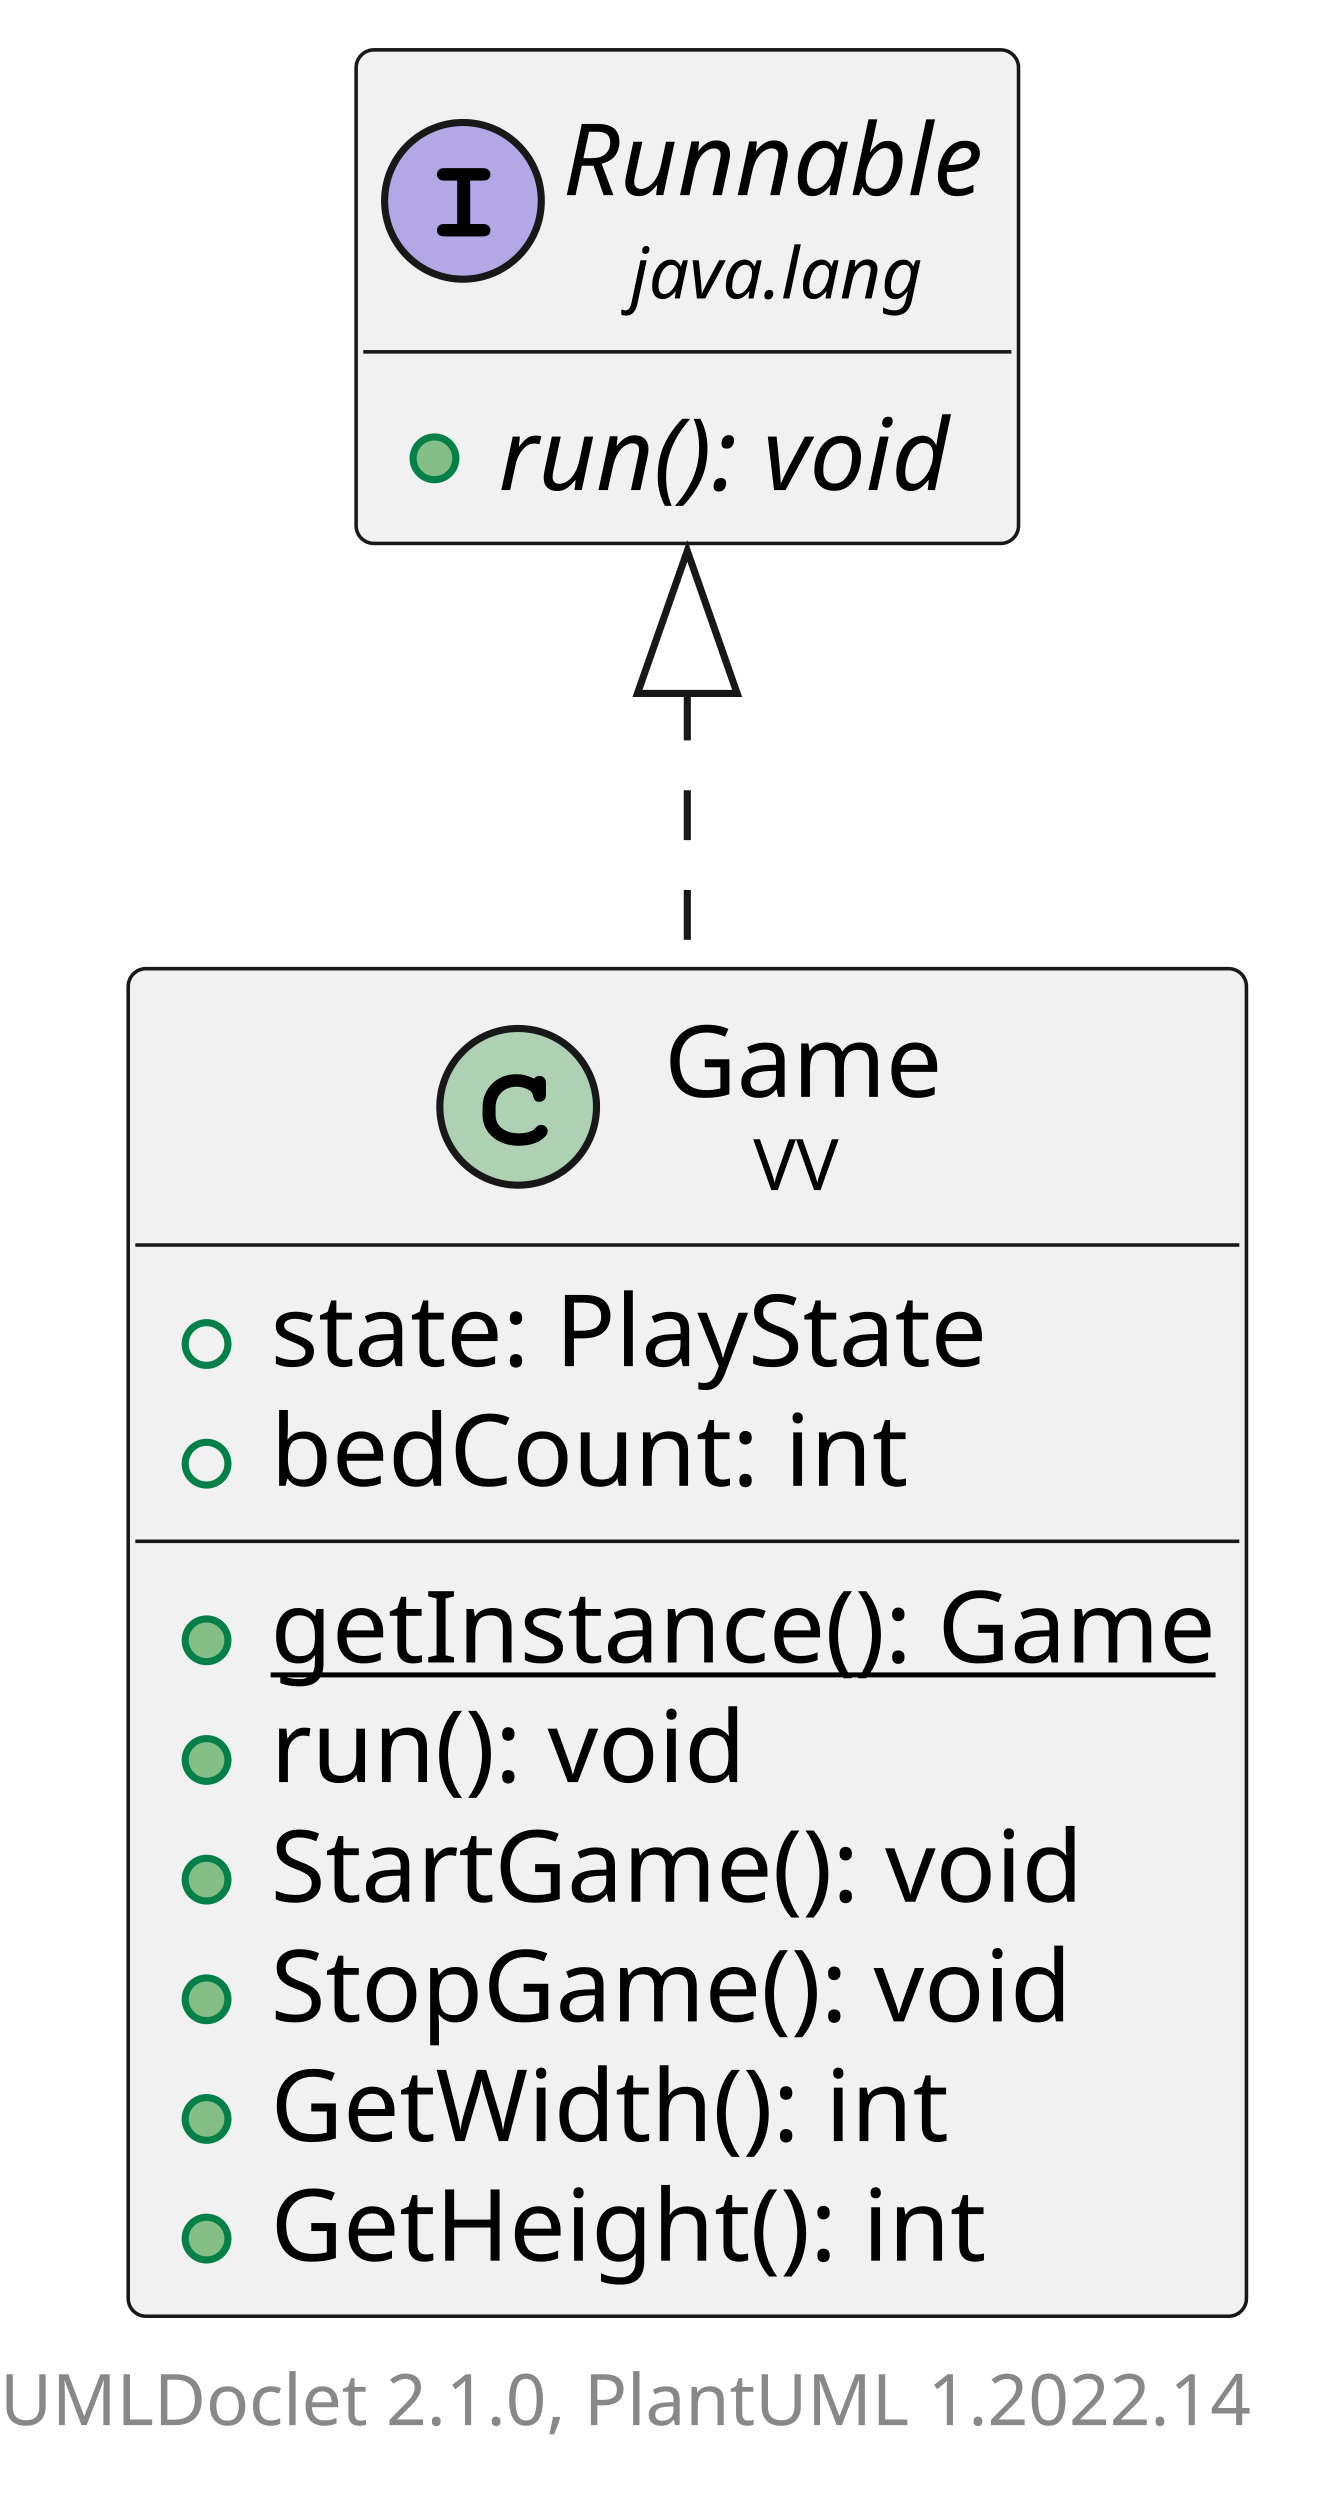
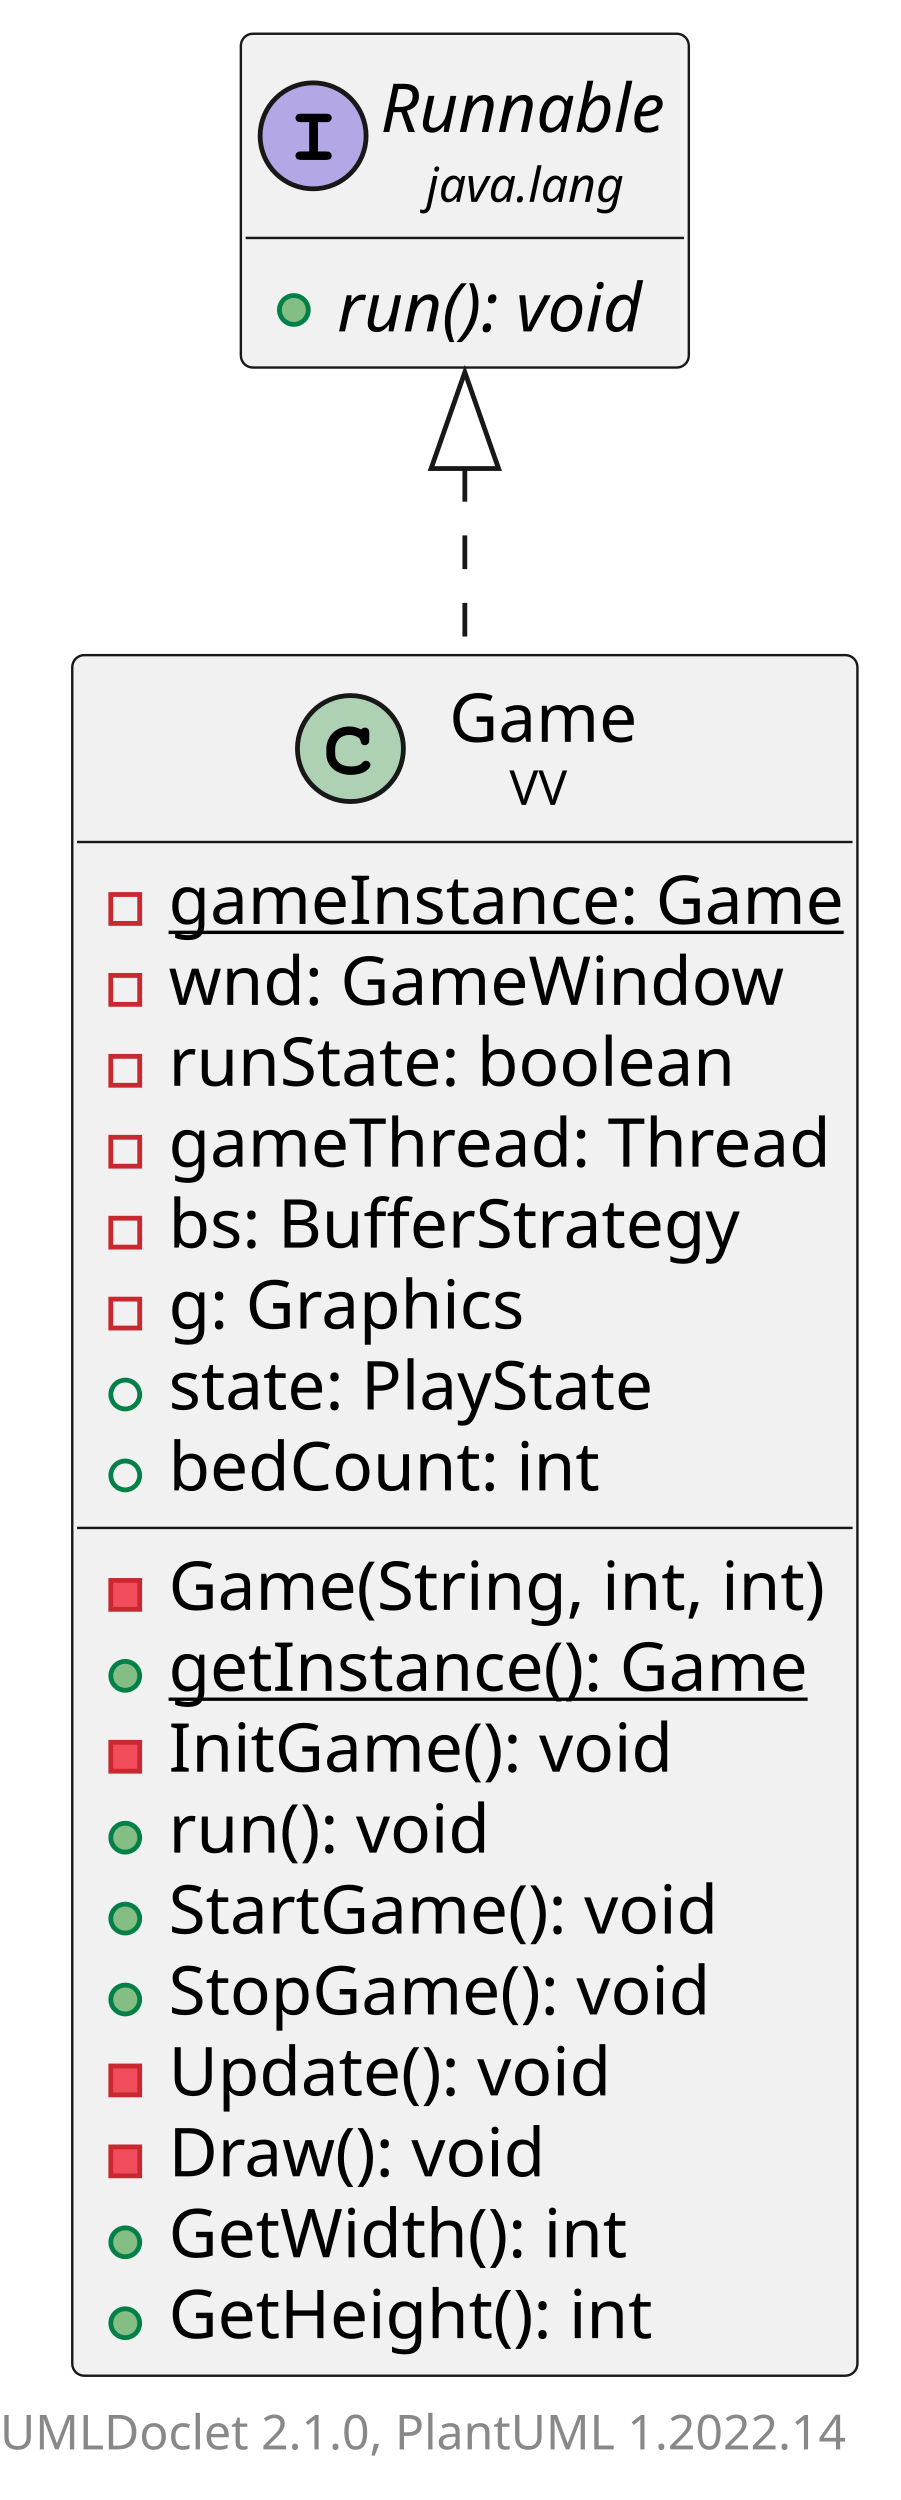
- <svg xmlns="http://www.w3.org/2000/svg" xmlns:xlink="http://www.w3.org/1999/xlink" contentStyleType="text/css" height="351px" preserveAspectRatio="none" style="width:187px;height:351px;background:#FFFFFF;" version="1.1" viewBox="0 0 187 351" width="187px" zoomAndPan="magnify">
+ <svg xmlns="http://www.w3.org/2000/svg" xmlns:xlink="http://www.w3.org/1999/xlink" contentStyleType="text/css" height="519px" preserveAspectRatio="none" style="width:187px;height:519px;background:#FFFFFF;" version="1.1" viewBox="0 0 187 519" width="187px" zoomAndPan="magnify">
  <defs />
  <g>
    <a href="Game.html" target="_top" title="Game.html" xlink:actuate="onRequest" xlink:href="Game.html" xlink:show="new" xlink:title="Game.html" xlink:type="simple">
      <g id="elem_VV.Game">
-         <rect codeLine="5" fill="#F1F1F1" height="189.199" id="VV.Game" rx="2.5" ry="2.5" style="stroke:#181818;stroke-width:0.5;" width="157" x="18" y="136" />
+         <rect codeLine="5" fill="#F1F1F1" height="357.199" id="VV.Game" rx="2.5" ry="2.5" style="stroke:#181818;stroke-width:0.5;" width="163" x="15" y="136" />
        <ellipse cx="72.75" cy="155.4" fill="#ADD1B2" rx="11" ry="11" style="stroke:#181818;stroke-width:1.0;" />
        <path d="M67.75,156.556 C67.75,159.056 69.891,160.869 72.812,160.869 C74.047,160.869 75.219,160.572 75.969,160.056 C76.578,159.634 76.906,159.213 76.906,158.806 C76.906,158.338 76.484,157.931 75.984,157.931 C75.75,157.931 75.531,158.009 75.328,158.213 C74.891,158.65 74.891,158.65 74.719,158.744 C74.266,158.978 73.625,159.119 72.859,159.119 C70.859,159.119 69.578,158.103 69.578,156.525 L69.578,155.478 C69.578,153.775 70.797,152.572 72.5,152.572 C73.078,152.572 73.656,152.713 74.125,152.963 C74.594,153.228 74.766,153.416 74.828,153.775 C74.953,154.447 75.203,154.697 75.734,154.697 C76.016,154.697 76.297,154.556 76.484,154.338 C76.609,154.166 76.656,153.994 76.656,153.556 L76.656,152.197 C76.656,151.775 76.641,151.634 76.516,151.463 C76.344,151.213 76.062,151.056 75.734,151.056 C75.422,151.056 75.219,151.166 75,151.431 C73.828,150.931 73.391,150.822 72.438,150.822 C69.766,150.822 67.75,152.838 67.75,155.463 L67.75,156.556 Z " fill="#000000" />
        <text fill="#000000" font-family="sans-serif" font-size="14" lengthAdjust="spacing" textLength="39" x="93.25" y="154.006">Game</text>
        <text fill="#000000" font-family="sans-serif" font-size="10" lengthAdjust="spacing" textLength="14" x="105.75" y="167.09">VV</text>
-         <line style="stroke:#181818;stroke-width:0.5;" x1="19" x2="174" y1="174.8" y2="174.8" />
-         <ellipse cx="29" cy="188.7" fill="none" rx="3" ry="3" style="stroke:#038048;stroke-width:1.0;" />
-         <text fill="#000000" font-family="sans-serif" font-size="14" lengthAdjust="spacing" textLength="99" x="38" y="191.806">state: PlayState</text>
-         <ellipse cx="29" cy="205.5" fill="none" rx="3" ry="3" style="stroke:#038048;stroke-width:1.0;" />
-         <text fill="#000000" font-family="sans-serif" font-size="14" lengthAdjust="spacing" textLength="85" x="38" y="208.606">bedCount: int</text>
-         <line style="stroke:#181818;stroke-width:0.5;" x1="19" x2="174" y1="216.4" y2="216.4" />
-         <ellipse cx="29" cy="230.3" fill="#84BE84" rx="3" ry="3" style="stroke:#038048;stroke-width:1.0;" />
-         <text fill="#000000" font-family="sans-serif" font-size="14" lengthAdjust="spacing" text-decoration="underline" textLength="131" x="38" y="233.406">getInstance(): Game</text>
-         <ellipse cx="29" cy="247.1" fill="#84BE84" rx="3" ry="3" style="stroke:#038048;stroke-width:1.0;" />
-         <text fill="#000000" font-family="sans-serif" font-size="14" lengthAdjust="spacing" textLength="65" x="38" y="250.206">run(): void</text>
-         <ellipse cx="29" cy="263.9" fill="#84BE84" rx="3" ry="3" style="stroke:#038048;stroke-width:1.0;" />
-         <text fill="#000000" font-family="sans-serif" font-size="14" lengthAdjust="spacing" textLength="113" x="38" y="267.006">StartGame(): void</text>
-         <ellipse cx="29" cy="280.7" fill="#84BE84" rx="3" ry="3" style="stroke:#038048;stroke-width:1.0;" />
-         <text fill="#000000" font-family="sans-serif" font-size="14" lengthAdjust="spacing" textLength="112" x="38" y="283.805">StopGame(): void</text>
-         <ellipse cx="29" cy="297.499" fill="#84BE84" rx="3" ry="3" style="stroke:#038048;stroke-width:1.0;" />
-         <text fill="#000000" font-family="sans-serif" font-size="14" lengthAdjust="spacing" textLength="92" x="38" y="300.605">GetWidth(): int</text>
-         <ellipse cx="29" cy="314.299" fill="#84BE84" rx="3" ry="3" style="stroke:#038048;stroke-width:1.0;" />
-         <text fill="#000000" font-family="sans-serif" font-size="14" lengthAdjust="spacing" textLength="97" x="38" y="317.405">GetHeight(): int</text>
+         <line style="stroke:#181818;stroke-width:0.5;" x1="16" x2="177" y1="174.8" y2="174.8" />
+         <rect fill="none" height="6" style="stroke:#C82930;stroke-width:1.0;" width="6" x="23" y="185.7" />
+         <text fill="#000000" font-family="sans-serif" font-size="14" lengthAdjust="spacing" text-decoration="underline" textLength="137" x="35" y="191.806">gameInstance: Game</text>
+         <rect fill="none" height="6" style="stroke:#C82930;stroke-width:1.0;" width="6" x="23" y="202.5" />
+         <text fill="#000000" font-family="sans-serif" font-size="14" lengthAdjust="spacing" textLength="123" x="35" y="208.606">wnd: GameWindow</text>
+         <rect fill="none" height="6" style="stroke:#C82930;stroke-width:1.0;" width="6" x="23" y="219.3" />
+         <text fill="#000000" font-family="sans-serif" font-size="14" lengthAdjust="spacing" textLength="113" x="35" y="225.406">runState: boolean</text>
+         <rect fill="none" height="6" style="stroke:#C82930;stroke-width:1.0;" width="6" x="23" y="236.1" />
+         <text fill="#000000" font-family="sans-serif" font-size="14" lengthAdjust="spacing" textLength="136" x="35" y="242.206">gameThread: Thread</text>
+         <rect fill="none" height="6" style="stroke:#C82930;stroke-width:1.0;" width="6" x="23" y="252.9" />
+         <text fill="#000000" font-family="sans-serif" font-size="14" lengthAdjust="spacing" textLength="114" x="35" y="259.006">bs: BufferStrategy</text>
+         <rect fill="none" height="6" style="stroke:#C82930;stroke-width:1.0;" width="6" x="23" y="269.7" />
+         <text fill="#000000" font-family="sans-serif" font-size="14" lengthAdjust="spacing" textLength="73" x="35" y="275.805">g: Graphics</text>
+         <ellipse cx="26" cy="289.499" fill="none" rx="3" ry="3" style="stroke:#038048;stroke-width:1.0;" />
+         <text fill="#000000" font-family="sans-serif" font-size="14" lengthAdjust="spacing" textLength="99" x="35" y="292.605">state: PlayState</text>
+         <ellipse cx="26" cy="306.299" fill="none" rx="3" ry="3" style="stroke:#038048;stroke-width:1.0;" />
+         <text fill="#000000" font-family="sans-serif" font-size="14" lengthAdjust="spacing" textLength="85" x="35" y="309.405">bedCount: int</text>
+         <line style="stroke:#181818;stroke-width:0.5;" x1="16" x2="177" y1="317.199" y2="317.199" />
+         <rect fill="#F24D5C" height="6" style="stroke:#C82930;stroke-width:1.0;" width="6" x="23" y="328.099" />
+         <text fill="#000000" font-family="sans-serif" font-size="14" lengthAdjust="spacing" textLength="132" x="35" y="334.205">Game(String, int, int)</text>
+         <ellipse cx="26" cy="347.899" fill="#84BE84" rx="3" ry="3" style="stroke:#038048;stroke-width:1.0;" />
+         <text fill="#000000" font-family="sans-serif" font-size="14" lengthAdjust="spacing" text-decoration="underline" textLength="131" x="35" y="351.005">getInstance(): Game</text>
+         <rect fill="#F24D5C" height="6" style="stroke:#C82930;stroke-width:1.0;" width="6" x="23" y="361.699" />
+         <text fill="#000000" font-family="sans-serif" font-size="14" lengthAdjust="spacing" textLength="102" x="35" y="367.805">InitGame(): void</text>
+         <ellipse cx="26" cy="381.499" fill="#84BE84" rx="3" ry="3" style="stroke:#038048;stroke-width:1.0;" />
+         <text fill="#000000" font-family="sans-serif" font-size="14" lengthAdjust="spacing" textLength="65" x="35" y="384.605">run(): void</text>
+         <ellipse cx="26" cy="398.299" fill="#84BE84" rx="3" ry="3" style="stroke:#038048;stroke-width:1.0;" />
+         <text fill="#000000" font-family="sans-serif" font-size="14" lengthAdjust="spacing" textLength="113" x="35" y="401.405">StartGame(): void</text>
+         <ellipse cx="26" cy="415.099" fill="#84BE84" rx="3" ry="3" style="stroke:#038048;stroke-width:1.0;" />
+         <text fill="#000000" font-family="sans-serif" font-size="14" lengthAdjust="spacing" textLength="112" x="35" y="418.205">StopGame(): void</text>
+         <rect fill="#F24D5C" height="6" style="stroke:#C82930;stroke-width:1.0;" width="6" x="23" y="428.899" />
+         <text fill="#000000" font-family="sans-serif" font-size="14" lengthAdjust="spacing" textLength="90" x="35" y="435.005">Update(): void</text>
+         <rect fill="#F24D5C" height="6" style="stroke:#C82930;stroke-width:1.0;" width="6" x="23" y="445.699" />
+         <text fill="#000000" font-family="sans-serif" font-size="14" lengthAdjust="spacing" textLength="77" x="35" y="451.805">Draw(): void</text>
+         <ellipse cx="26" cy="465.499" fill="#84BE84" rx="3" ry="3" style="stroke:#038048;stroke-width:1.0;" />
+         <text fill="#000000" font-family="sans-serif" font-size="14" lengthAdjust="spacing" textLength="92" x="35" y="468.605">GetWidth(): int</text>
+         <ellipse cx="26" cy="482.299" fill="#84BE84" rx="3" ry="3" style="stroke:#038048;stroke-width:1.0;" />
+         <text fill="#000000" font-family="sans-serif" font-size="14" lengthAdjust="spacing" textLength="97" x="35" y="485.405">GetHeight(): int</text>
      </g>
    </a>
    <g id="elem_java.lang.Runnable">
-       <rect codeLine="16" fill="#F1F1F1" height="69.3" id="java.lang.Runnable" rx="2.5" ry="2.5" style="stroke:#181818;stroke-width:0.5;" width="93" x="50" y="7" />
+       <rect codeLine="26" fill="#F1F1F1" height="69.3" id="java.lang.Runnable" rx="2.5" ry="2.5" style="stroke:#181818;stroke-width:0.5;" width="93" x="50" y="7" />
      <ellipse cx="65" cy="28.2" fill="#B4A7E5" rx="11" ry="11" style="stroke:#181818;stroke-width:1.0;" />
      <path d="M66.016,25.356 L67.672,25.356 C68.062,25.356 68.266,25.325 68.422,25.247 C68.688,25.075 68.859,24.778 68.859,24.481 C68.859,24.2 68.719,23.95 68.484,23.778 C68.297,23.653 68.141,23.606 67.672,23.606 L62.531,23.606 C62.094,23.606 61.953,23.622 61.781,23.731 C61.516,23.903 61.344,24.184 61.344,24.481 C61.344,24.762 61.484,25.044 61.719,25.2 C61.906,25.325 62.094,25.356 62.531,25.356 L64.188,25.356 L64.188,31.45 L62.531,31.45 C62.094,31.45 61.953,31.466 61.781,31.575 C61.516,31.731 61.344,32.028 61.344,32.309 C61.344,32.919 61.75,33.2 62.531,33.2 L67.672,33.2 C68.453,33.2 68.859,32.919 68.859,32.309 C68.859,32.044 68.719,31.794 68.484,31.622 C68.297,31.481 68.125,31.45 67.672,31.45 L66.016,31.45 L66.016,25.356 Z " fill="#000000" />
      <text fill="#000000" font-family="sans-serif" font-size="14" font-style="italic" lengthAdjust="spacing" textLength="61" x="79" y="27.4">Runnable</text>
      <text fill="#000000" font-family="sans-serif" font-size="10" font-style="italic" lengthAdjust="spacing" textLength="42" x="88.5" y="41.9">java.lang</text>
      <line style="stroke:#181818;stroke-width:0.5;" x1="51" x2="142" y1="49.4" y2="49.4" />
      <ellipse cx="61" cy="64.35" fill="#84BE84" rx="3" ry="3" style="stroke:#038048;stroke-width:1.0;" />
      <text fill="#000000" font-family="sans-serif" font-size="14" font-style="italic" lengthAdjust="spacing" textLength="65" x="70" y="68.8">run(): void</text>
    </g>
    <g id="link_java.lang.Runnable_VV.Game">
-       <path codeLine="20" d="M96.5,96.95 C96.5,109.16 96.5,122.46 96.5,135.76 " fill="none" id="java.lang.Runnable-backto-VV.Game" style="stroke:#181818;stroke-width:1.0;stroke-dasharray:7.0,7.0;" />
-       <polygon fill="none" points="89.5,97.36,96.5,77.36,103.5,97.36,89.5,97.36" style="stroke:#181818;stroke-width:1.0;" />
+       <path codeLine="30" d="M96.5,97.15 C96.5,108.91 96.5,121.96 96.5,135.64 " fill="none" id="java.lang.Runnable-backto-VV.Game" style="stroke:#181818;stroke-width:1.0;stroke-dasharray:7.0,7.0;" />
+       <polygon fill="none" points="89.5,97.27,96.5,77.27,103.5,97.27,89.5,97.27" style="stroke:#181818;stroke-width:1.0;" />
    </g>
-     <text fill="#888888" font-family="sans-serif" font-size="10" lengthAdjust="spacing" textLength="179" x="0" y="340.489">UMLDoclet 2.1.0, PlantUML 1.2022.14</text>
+     <text fill="#888888" font-family="sans-serif" font-size="10" lengthAdjust="spacing" textLength="179" x="0" y="508.489">UMLDoclet 2.1.0, PlantUML 1.2022.14</text>
  </g>
</svg>
